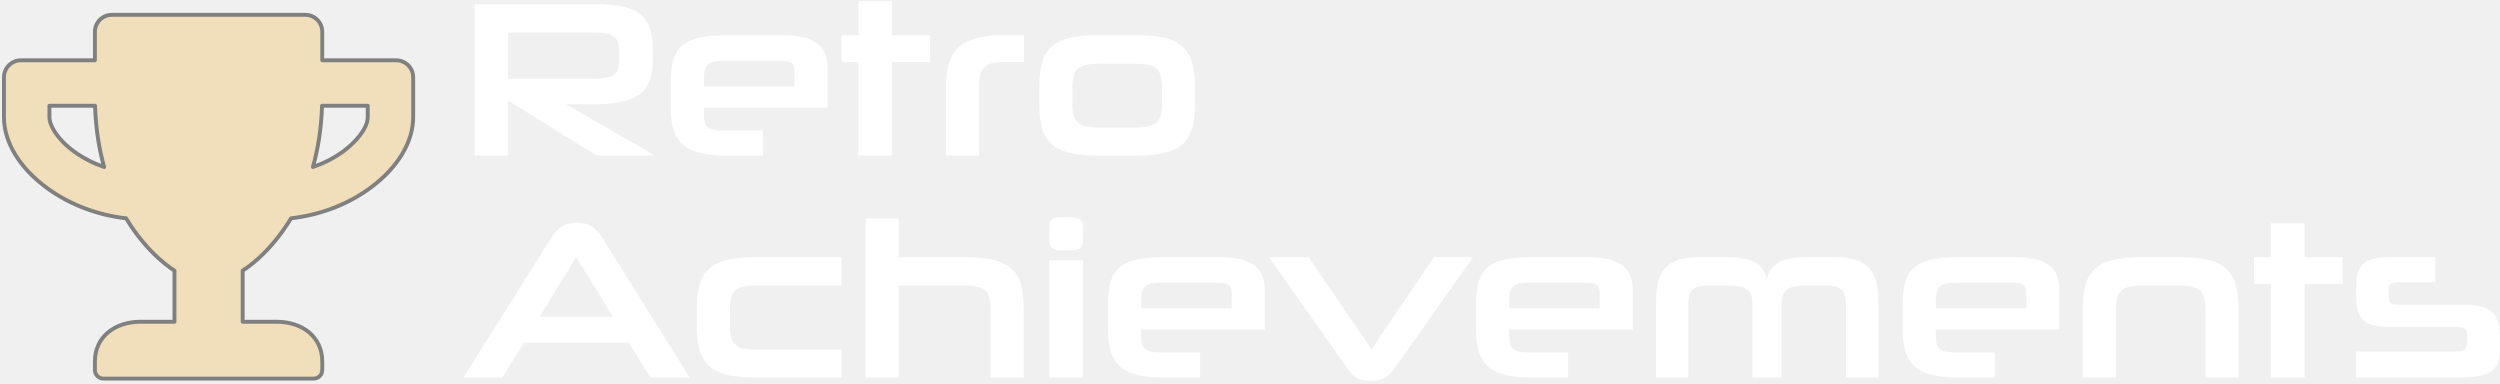
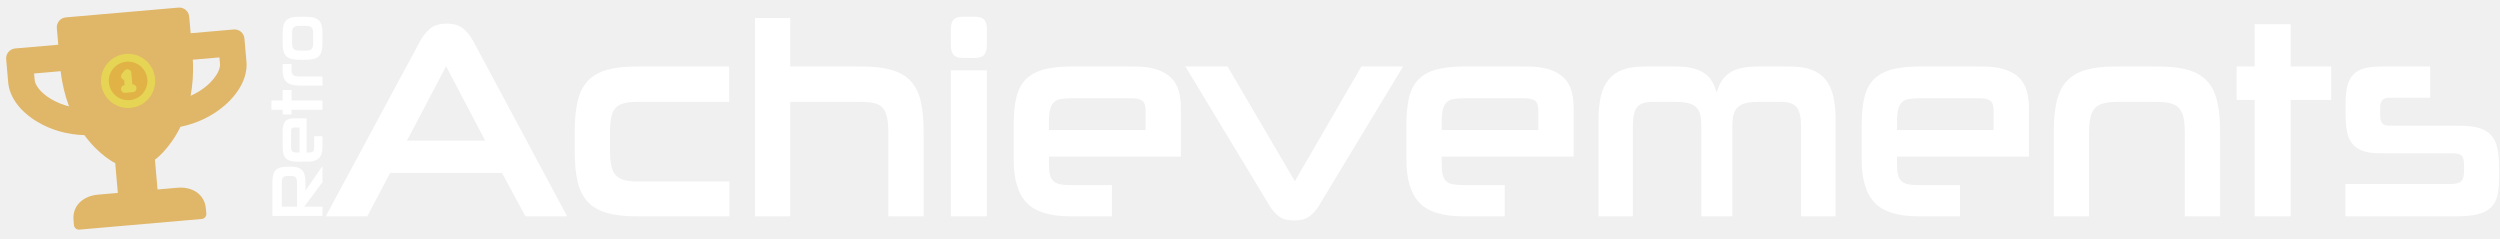
- <svg xmlns="http://www.w3.org/2000/svg" width="100%" height="100%" viewBox="0 0 633 97" version="1.1" xml:space="preserve" style="fill-rule:evenodd;clip-rule:evenodd;stroke-linejoin:round;stroke-miterlimit:2;">
-   <g transform="matrix(1,0,0,1,-3,-11)">
-     <g transform="matrix(1.2441,0,0,1.2441,1.51124,7.27803)">
-       <g transform="matrix(2.56565,0,0,2.56565,2.00046,-7.838)">
-         <path d="M31.11,9.004L25.25,9.004L25.25,6.749C25.25,5.999 24.646,5.396 23.897,5.396L8.566,5.396C7.816,5.396 7.214,5.999 7.214,6.749L7.214,9.004L1.352,9.004C0.603,9.004 0,9.606 0,10.356L0,13.513C0,15.525 1.268,17.593 3.489,19.189C5.264,20.468 7.422,21.279 9.688,21.538C11.458,24.475 13.526,25.687 13.526,25.687L13.526,29.744L10.821,29.744C8.831,29.744 7.214,30.911 7.214,32.9L7.214,33.577C7.214,33.949 7.518,34.253 7.89,34.253L24.573,34.253C24.945,34.253 25.25,33.949 25.25,33.577L25.25,32.9C25.25,30.911 23.632,29.744 21.642,29.744L18.937,29.744L18.937,25.687C18.937,25.687 21.006,24.475 22.775,21.538C25.047,21.279 27.205,20.468 28.975,19.189C31.19,17.593 32.463,15.525 32.463,13.513L32.463,10.356C32.463,9.606 31.86,9.004 31.11,9.004ZM5.596,16.263C4.222,15.271 3.607,14.166 3.607,13.513L3.607,12.611L7.225,12.611C7.282,14.448 7.551,16.06 7.947,17.469C7.096,17.176 6.301,16.77 5.596,16.263ZM28.857,13.513C28.857,14.42 27.859,15.547 26.866,16.263C26.163,16.77 25.361,17.176 24.511,17.469C24.905,16.06 25.176,14.448 25.232,12.611L28.857,12.611L28.857,13.513Z" style="fill:rgb(241,222,186);fill-rule:nonzero;stroke:rgb(128,128,128);stroke-width:0.31px;" />
+ <svg xmlns="http://www.w3.org/2000/svg" width="100%" height="100%" viewBox="0 0 630 60" version="1.1" xml:space="preserve" style="fill-rule:evenodd;clip-rule:evenodd;stroke-linejoin:round;stroke-miterlimit:2;">
+   <g>
+     <g>
+       <path d="M58.881,7.43l-10.839,0.942l-0.362,-4.171c-0.121,-1.387 -1.335,-2.406 -2.72,-2.285l-28.356,2.463c-1.387,0.121 -2.404,1.333 -2.283,2.72l0.362,4.171l-10.842,0.942c-1.386,0.12 -2.404,1.33 -2.284,2.717l0.508,5.84c0.323,3.721 3,7.342 7.365,9.937c3.488,2.081 7.61,3.234 11.843,3.349c3.746,5.148 7.765,7.057 7.765,7.057l0.652,7.504l-5.003,0.434c-3.681,0.32 -6.484,2.739 -6.164,6.417l0.108,1.253c0.06,0.688 0.671,1.201 1.359,1.141l30.857,-2.68c0.688,-0.06 1.203,-0.671 1.144,-1.359l-0.109,-1.253c-0.32,-3.678 -3.5,-5.577 -7.181,-5.257l-5.003,0.434l-0.652,-7.503c0,-0 3.632,-2.575 6.432,-8.291c4.161,-0.844 8.022,-2.691 11.09,-5.341c3.841,-3.308 5.863,-7.337 5.54,-11.059l-0.508,-5.839c-0.12,-1.387 -1.332,-2.403 -2.719,-2.283Zm-46.024,17.526c-2.701,-1.614 -4.016,-3.559 -4.121,-4.767l-0.145,-1.668l6.692,-0.582c0.401,3.389 1.157,6.327 2.116,8.87c-1.621,-0.406 -3.157,-1.029 -4.542,-1.853Zm42.581,-8.824c0.146,1.677 -1.519,3.922 -3.241,5.406c-1.218,1.051 -2.636,1.931 -4.162,2.609c0.503,-2.669 0.745,-5.694 0.553,-9.101l6.705,-0.582l0.145,1.668Z" style="fill:#e0b668;fill-rule:nonzero;" />
+       <g>
+         <path d="M31.774,14.562c3.216,-0.28 6.054,2.105 6.333,5.32c0.279,3.216 -2.105,6.054 -5.321,6.334c-3.216,0.279 -6.053,-2.105 -6.333,-5.321c-0.279,-3.216 2.105,-6.054 5.321,-6.333Z" style="fill:#e1b347;" />
+         <path d="M31.7,13.59c0.942,-0.08 1.905,0.037 2.8,0.345c1.48,0.511 2.772,1.546 3.592,2.877c0.721,1.17 1.074,2.561 1.004,3.93c-0.058,1.125 -0.401,2.233 -0.99,3.197c-0.742,1.217 -1.869,2.192 -3.193,2.746c-1.478,0.618 -3.176,0.694 -4.705,0.206c-1.205,-0.385 -2.295,-1.112 -3.115,-2.07c-0.912,-1.064 -1.48,-2.415 -1.608,-3.809c-0.1,-1.095 0.067,-2.214 0.488,-3.23c0.59,-1.423 1.677,-2.637 3.026,-3.377c0.829,-0.456 1.756,-0.734 2.701,-0.815Zm0.15,1.944c-0.937,0.083 -1.848,0.443 -2.587,1.027c-1.006,0.796 -1.682,1.996 -1.826,3.277c-0.118,1.038 0.107,2.113 0.637,3.015c0.69,1.174 1.891,2.039 3.232,2.312c1.082,0.221 2.236,0.062 3.219,-0.449c1.056,-0.548 1.897,-1.496 2.317,-2.611c0.448,-1.185 0.409,-2.544 -0.111,-3.707c-0.436,-0.973 -1.201,-1.793 -2.139,-2.3c-0.79,-0.427 -1.702,-0.628 -2.6,-0.575c-0.047,0.003 -0.095,0.007 -0.142,0.011Z" style="fill:#e6d554;fill-rule:nonzero;" />
+         <path d="M31.28,20.137c-0.027,-0.006 -0.054,-0.013 -0.081,-0.021c-0.306,-0.097 -0.558,-0.353 -0.646,-0.665c-0.083,-0.294 -0.018,-0.626 0.171,-0.867c0.009,-0.012 0.011,-0.014 0.02,-0.026l0.627,-0.746c0.166,-0.193 0.399,-0.318 0.651,-0.343c0.01,-0.001 0.021,-0.002 0.032,-0.003c0.014,-0 0.018,-0.001 0.033,-0.002c0.337,-0.011 0.675,0.169 0.856,0.456c0.101,0.162 0.152,0.353 0.148,0.543l0.245,2.812c0.008,-0 0.018,-0.001 0.027,-0.002c0.024,-0.001 0.03,-0.002 0.055,-0.001c0.364,-0.001 0.719,0.218 0.879,0.549c0.158,0.327 0.116,0.742 -0.113,1.031c-0.165,0.208 -0.413,0.339 -0.68,0.366l-1.942,0.169c-0.293,0.021 -0.591,-0.089 -0.791,-0.301c-0.238,-0.25 -0.329,-0.63 -0.223,-0.965c0.075,-0.234 0.241,-0.438 0.456,-0.558c0.12,-0.066 0.254,-0.105 0.389,-0.119l-0.113,-1.307Z" style="fill:#e6d554;fill-rule:nonzero;" />
+       </g>
+     </g>
+     <g>
+       <g>
+         <path d="M81.253,45.911l-4.587,6.171l4.587,0l0,2.336l-12.615,-0l0,-8.259c0,-0.743 0.056,-1.377 0.167,-1.903c0.111,-0.526 0.308,-0.956 0.592,-1.291c0.283,-0.335 0.672,-0.58 1.165,-0.735c0.493,-0.154 1.116,-0.232 1.868,-0.232l0.87,0c0.727,0 1.328,0.083 1.803,0.248c0.475,0.165 0.851,0.42 1.128,0.765c0.278,0.346 0.472,0.781 0.583,1.307c0.111,0.526 0.167,1.15 0.167,1.872l-0,1.856l4.272,-6.187l0,4.052Zm-8.675,-1.562c-0.333,0 -0.604,0.031 -0.814,0.093c-0.209,0.062 -0.37,0.165 -0.48,0.309c-0.111,0.145 -0.185,0.346 -0.222,0.603c-0.037,0.258 -0.056,0.578 -0.056,0.959l0,5.769l3.847,0l0,-5.769c0,-0.381 -0.018,-0.698 -0.055,-0.951c-0.037,-0.252 -0.111,-0.453 -0.222,-0.603c-0.111,-0.15 -0.271,-0.255 -0.481,-0.317c-0.21,-0.062 -0.487,-0.093 -0.832,-0.093l-0.685,0Z" style="fill:#fff;fill-rule:nonzero;" />
+         <path d="M77.258,38.441l0.462,-0c0.309,-0 0.555,-0.021 0.74,-0.062c0.185,-0.041 0.33,-0.116 0.435,-0.224c0.105,-0.108 0.176,-0.253 0.213,-0.433c0.037,-0.181 0.055,-0.405 0.055,-0.673l0,-2.722l2.09,-0l0,2.722c0,1.33 -0.302,2.279 -0.906,2.846c-0.604,0.567 -1.572,0.85 -2.904,0.85l-2.312,0c-0.728,0 -1.341,-0.059 -1.841,-0.177c-0.499,-0.119 -0.9,-0.325 -1.202,-0.619c-0.302,-0.294 -0.521,-0.683 -0.657,-1.168c-0.135,-0.484 -0.203,-1.098 -0.203,-1.84l0,-4.053c0,-0.598 0.068,-1.095 0.203,-1.492c0.136,-0.397 0.324,-0.712 0.565,-0.944c0.24,-0.232 0.53,-0.394 0.869,-0.487c0.339,-0.093 0.706,-0.139 1.101,-0.139l3.292,0l-0,8.615Zm-3.07,-6.31c-0.333,-0 -0.555,0.069 -0.666,0.208c-0.111,0.14 -0.167,0.384 -0.167,0.735l0,3.836c0,0.288 0.016,0.531 0.046,0.727c0.031,0.196 0.102,0.353 0.213,0.471c0.111,0.119 0.271,0.204 0.481,0.256c0.21,0.051 0.493,0.077 0.851,0.077l0.536,-0l0,-6.31l-1.294,-0Z" style="fill:#fff;fill-rule:nonzero;" />
+         <path d="M81.253,27.676l-7.787,0l0,1.176l-2.238,-0l0,-1.176l-2.83,0l0,-2.351l2.83,0l0,-2.645l2.238,0l0,2.645l7.787,0l0,2.351Z" style="fill:#fff;fill-rule:nonzero;" />
+         <path d="M81.253,21.567l-5.808,-0c-0.752,-0 -1.393,-0.072 -1.923,-0.217c-0.531,-0.144 -0.965,-0.373 -1.304,-0.688c-0.34,-0.314 -0.589,-0.719 -0.75,-1.214c-0.16,-0.495 -0.24,-1.098 -0.24,-1.81l0,-1.5l2.238,0l0,1.439c0,0.319 0.031,0.587 0.093,0.804c0.061,0.216 0.166,0.389 0.314,0.518c0.148,0.129 0.352,0.222 0.61,0.278c0.259,0.057 0.586,0.085 0.981,0.085l5.789,0l0,2.305Z" style="fill:#fff;fill-rule:nonzero;" />
+         <path d="M81.253,11.049c0,0.774 -0.077,1.418 -0.231,1.934c-0.154,0.515 -0.401,0.928 -0.74,1.237c-0.339,0.309 -0.783,0.528 -1.332,0.657c-0.548,0.129 -1.223,0.194 -2.025,0.194l-1.35,-0c-0.802,-0 -1.48,-0.065 -2.035,-0.194c-0.555,-0.129 -1.002,-0.348 -1.341,-0.657c-0.339,-0.309 -0.586,-0.722 -0.74,-1.237c-0.154,-0.516 -0.231,-1.16 -0.231,-1.934l0,-2.799c0,-0.784 0.077,-1.433 0.231,-1.949c0.154,-0.515 0.404,-0.928 0.749,-1.237c0.346,-0.31 0.796,-0.529 1.351,-0.658c0.555,-0.128 1.233,-0.193 2.034,-0.193l1.332,0c0.802,0 1.477,0.065 2.025,0.193c0.549,0.129 0.993,0.348 1.332,0.658c0.339,0.309 0.586,0.722 0.74,1.237c0.154,0.516 0.231,1.165 0.231,1.949l0,2.799Zm-5.586,-4.531c-0.419,-0 -0.764,0.028 -1.036,0.085c-0.271,0.056 -0.484,0.16 -0.638,0.309c-0.154,0.15 -0.259,0.358 -0.314,0.626c-0.056,0.269 -0.083,0.609 -0.083,1.021l-0,2.181c-0,0.412 0.027,0.75 0.083,1.013c0.055,0.263 0.16,0.469 0.314,0.619c0.154,0.149 0.367,0.252 0.638,0.309c0.272,0.057 0.617,0.085 1.036,0.085l1.184,0c0.419,0 0.761,-0.028 1.027,-0.085c0.265,-0.057 0.474,-0.16 0.629,-0.309c0.154,-0.15 0.262,-0.356 0.323,-0.619c0.062,-0.263 0.093,-0.601 0.093,-1.013l-0,-2.181c-0,-0.412 -0.031,-0.752 -0.093,-1.021c-0.061,-0.268 -0.169,-0.476 -0.323,-0.626c-0.155,-0.149 -0.364,-0.253 -0.629,-0.309c-0.266,-0.057 -0.608,-0.085 -1.027,-0.085l-1.184,-0Z" style="fill:#fff;fill-rule:nonzero;" />
      </g>
      <g>
-         <g transform="matrix(3.76452,0,0,3.76452,95.1645,34.649)">
-           <path d="M7.296,0L2.508,-2.976L2.508,0L0.696,0L0.696,-8.184L7.104,-8.184C7.68,-8.184 8.172,-8.148 8.58,-8.076C8.988,-8.004 9.322,-7.876 9.582,-7.692C9.842,-7.508 10.032,-7.256 10.152,-6.936C10.272,-6.616 10.332,-6.212 10.332,-5.724L10.332,-5.16C10.332,-4.688 10.268,-4.298 10.14,-3.99C10.012,-3.682 9.814,-3.438 9.546,-3.258C9.278,-3.078 8.94,-2.952 8.532,-2.88C8.124,-2.808 7.64,-2.772 7.08,-2.772L5.64,-2.772L10.44,0L7.296,0ZM8.508,-5.628C8.508,-5.844 8.484,-6.02 8.436,-6.156C8.388,-6.292 8.308,-6.396 8.196,-6.468C8.084,-6.54 7.928,-6.588 7.728,-6.612C7.528,-6.636 7.28,-6.648 6.984,-6.648L2.508,-6.648L2.508,-4.152L6.984,-4.152C7.28,-4.152 7.526,-4.164 7.722,-4.188C7.918,-4.212 8.074,-4.26 8.19,-4.332C8.306,-4.404 8.388,-4.508 8.436,-4.644C8.484,-4.78 8.508,-4.96 8.508,-5.184L8.508,-5.628Z" style="fill:white;fill-rule:nonzero;" />
-         </g>
-         <g transform="matrix(3.76452,0,0,3.76452,135.279,34.649)">
-           <path d="M2.436,-2.592L2.436,-2.292C2.436,-2.092 2.452,-1.932 2.484,-1.812C2.516,-1.692 2.574,-1.598 2.658,-1.53C2.742,-1.462 2.854,-1.416 2.994,-1.392C3.134,-1.368 3.308,-1.356 3.516,-1.356L5.628,-1.356L5.628,0L3.516,0C2.484,0 1.748,-0.196 1.308,-0.588C0.868,-0.98 0.648,-1.608 0.648,-2.472L0.648,-3.972C0.648,-4.444 0.694,-4.842 0.786,-5.166C0.878,-5.49 1.038,-5.75 1.266,-5.946C1.494,-6.142 1.796,-6.284 2.172,-6.372C2.548,-6.46 3.024,-6.504 3.6,-6.504L6.744,-6.504C7.208,-6.504 7.594,-6.46 7.902,-6.372C8.21,-6.284 8.454,-6.162 8.634,-6.006C8.814,-5.85 8.94,-5.662 9.012,-5.442C9.084,-5.222 9.12,-4.984 9.12,-4.728L9.12,-2.592L2.436,-2.592ZM7.332,-4.584C7.332,-4.8 7.278,-4.944 7.17,-5.016C7.062,-5.088 6.872,-5.124 6.6,-5.124L3.624,-5.124C3.4,-5.124 3.212,-5.114 3.06,-5.094C2.908,-5.074 2.786,-5.028 2.694,-4.956C2.602,-4.884 2.536,-4.78 2.496,-4.644C2.456,-4.508 2.436,-4.324 2.436,-4.092L2.436,-3.744L7.332,-3.744L7.332,-4.584Z" style="fill:white;fill-rule:nonzero;" />
-         </g>
-         <g transform="matrix(3.76452,0,0,3.76452,135.279,34.649)">
-           <path d="M10.788,0L10.788,-5.052L9.876,-5.052L9.876,-6.504L10.788,-6.504L10.788,-8.34L12.612,-8.34L12.612,-6.504L14.664,-6.504L14.664,-5.052L12.612,-5.052L12.612,0L10.788,0Z" style="fill:white;fill-rule:nonzero;" />
-         </g>
-         <g transform="matrix(3.76452,0,0,3.76452,135.279,34.649)">
-           <path d="M15.528,0L15.528,-3.768C15.528,-4.256 15.584,-4.672 15.696,-5.016C15.808,-5.36 15.986,-5.642 16.23,-5.862C16.474,-6.082 16.788,-6.244 17.172,-6.348C17.556,-6.452 18.024,-6.504 18.576,-6.504L19.74,-6.504L19.74,-5.052L18.624,-5.052C18.376,-5.052 18.168,-5.032 18,-4.992C17.832,-4.952 17.698,-4.884 17.598,-4.788C17.498,-4.692 17.426,-4.56 17.382,-4.392C17.338,-4.224 17.316,-4.012 17.316,-3.756L17.316,0L15.528,0Z" style="fill:white;fill-rule:nonzero;" />
-         </g>
-         <g transform="matrix(3.76452,0,0,3.76452,210.269,34.649)">
-           <path d="M3.768,0C3.168,0 2.668,-0.05 2.268,-0.15C1.868,-0.25 1.548,-0.41 1.308,-0.63C1.068,-0.85 0.898,-1.138 0.798,-1.494C0.698,-1.85 0.648,-2.288 0.648,-2.808L0.648,-3.684C0.648,-4.204 0.698,-4.644 0.798,-5.004C0.898,-5.364 1.068,-5.654 1.308,-5.874C1.548,-6.094 1.868,-6.254 2.268,-6.354C2.668,-6.454 3.168,-6.504 3.768,-6.504L5.94,-6.504C6.548,-6.504 7.052,-6.454 7.452,-6.354C7.852,-6.254 8.172,-6.092 8.412,-5.868C8.652,-5.644 8.822,-5.352 8.922,-4.992C9.022,-4.632 9.072,-4.192 9.072,-3.672L9.072,-2.808C9.072,-2.288 9.022,-1.85 8.922,-1.494C8.822,-1.138 8.652,-0.85 8.412,-0.63C8.172,-0.41 7.852,-0.25 7.452,-0.15C7.052,-0.05 6.548,0 5.94,0L3.768,0ZM7.284,-3.624C7.284,-3.896 7.262,-4.12 7.218,-4.296C7.174,-4.472 7.094,-4.61 6.978,-4.71C6.862,-4.81 6.7,-4.878 6.492,-4.914C6.284,-4.95 6.02,-4.968 5.7,-4.968L4.008,-4.968C3.688,-4.968 3.426,-4.95 3.222,-4.914C3.018,-4.878 2.858,-4.81 2.742,-4.71C2.626,-4.61 2.546,-4.472 2.502,-4.296C2.458,-4.12 2.436,-3.896 2.436,-3.624L2.436,-2.856C2.436,-2.584 2.458,-2.362 2.502,-2.19C2.546,-2.018 2.626,-1.882 2.742,-1.782C2.858,-1.682 3.018,-1.612 3.222,-1.572C3.426,-1.532 3.688,-1.512 4.008,-1.512L5.7,-1.512C6.02,-1.512 6.284,-1.532 6.492,-1.572C6.7,-1.612 6.862,-1.682 6.978,-1.782C7.094,-1.882 7.174,-2.018 7.218,-2.19C7.262,-2.362 7.284,-2.584 7.284,-2.856L7.284,-3.624Z" style="fill:white;fill-rule:nonzero;" />
-         </g>
-         <g transform="matrix(3.76452,0,0,3.76452,95.1645,79.823)">
-           <path d="M9.024,-1.884L3.36,-1.884L2.196,0L0.096,0L4.848,-7.56C4.992,-7.792 5.164,-7.984 5.364,-8.136C5.564,-8.288 5.852,-8.364 6.228,-8.364C6.596,-8.364 6.88,-8.288 7.08,-8.136C7.28,-7.984 7.452,-7.792 7.596,-7.56L12.324,0L10.212,0L9.024,-1.884ZM4.212,-3.288L8.172,-3.288L6.192,-6.516L4.212,-3.288Z" style="fill:white;fill-rule:nonzero;" />
-         </g>
-         <g transform="matrix(3.76452,0,0,3.76452,140.565,79.823)">
-           <path d="M3.768,0C3.168,0 2.668,-0.05 2.268,-0.15C1.868,-0.25 1.548,-0.41 1.308,-0.63C1.068,-0.85 0.898,-1.138 0.798,-1.494C0.698,-1.85 0.648,-2.288 0.648,-2.808L0.648,-3.684C0.648,-4.204 0.698,-4.644 0.798,-5.004C0.898,-5.364 1.068,-5.654 1.308,-5.874C1.548,-6.094 1.868,-6.254 2.268,-6.354C2.668,-6.454 3.168,-6.504 3.768,-6.504L8.472,-6.504L8.472,-4.968L3.828,-4.968C3.548,-4.968 3.318,-4.948 3.138,-4.908C2.958,-4.868 2.816,-4.798 2.712,-4.698C2.608,-4.598 2.536,-4.46 2.496,-4.284C2.456,-4.108 2.436,-3.888 2.436,-3.624L2.436,-2.856C2.436,-2.6 2.456,-2.386 2.496,-2.214C2.536,-2.042 2.608,-1.904 2.712,-1.8C2.816,-1.696 2.958,-1.622 3.138,-1.578C3.318,-1.534 3.548,-1.512 3.828,-1.512L8.484,-1.512L8.484,0L3.768,0Z" style="fill:white;fill-rule:nonzero;" />
-         </g>
-         <g transform="matrix(3.76452,0,0,3.76452,140.565,79.823)">
-           <path d="M16.536,0L16.536,-3.624C16.536,-3.896 16.514,-4.12 16.47,-4.296C16.426,-4.472 16.352,-4.61 16.248,-4.71C16.144,-4.81 16,-4.878 15.816,-4.914C15.632,-4.95 15.404,-4.968 15.132,-4.968L11.568,-4.968L11.568,0L9.78,0L9.78,-8.604L11.568,-8.604L11.568,-6.504L15.18,-6.504C15.788,-6.504 16.294,-6.454 16.698,-6.354C17.102,-6.254 17.424,-6.094 17.664,-5.874C17.904,-5.654 18.074,-5.364 18.174,-5.004C18.274,-4.644 18.324,-4.204 18.324,-3.684L18.324,0L16.536,0Z" style="fill:white;fill-rule:nonzero;" />
-         </g>
-         <g transform="matrix(3.76452,0,0,3.76452,140.565,79.823)">
-           <path d="M19.704,0L19.704,-6.336L21.528,-6.336L21.528,0L19.704,0ZM20.316,-6.876C20.092,-6.876 19.934,-6.92 19.842,-7.008C19.75,-7.096 19.704,-7.236 19.704,-7.428L19.704,-8.124C19.704,-8.316 19.75,-8.454 19.842,-8.538C19.934,-8.622 20.092,-8.664 20.316,-8.664L20.904,-8.664C21.136,-8.664 21.298,-8.622 21.39,-8.538C21.482,-8.454 21.528,-8.316 21.528,-8.124L21.528,-7.428C21.528,-7.236 21.482,-7.096 21.39,-7.008C21.298,-6.92 21.136,-6.876 20.904,-6.876L20.316,-6.876Z" style="fill:white;fill-rule:nonzero;" />
-         </g>
-         <g transform="matrix(3.76452,0,0,3.76452,140.565,79.823)">
-           <path d="M24.672,-2.592L24.672,-2.292C24.672,-2.092 24.688,-1.932 24.72,-1.812C24.752,-1.692 24.81,-1.598 24.894,-1.53C24.978,-1.462 25.09,-1.416 25.23,-1.392C25.37,-1.368 25.544,-1.356 25.752,-1.356L27.864,-1.356L27.864,0L25.752,0C24.72,0 23.984,-0.196 23.544,-0.588C23.104,-0.98 22.884,-1.608 22.884,-2.472L22.884,-3.972C22.884,-4.444 22.93,-4.842 23.022,-5.166C23.114,-5.49 23.274,-5.75 23.502,-5.946C23.73,-6.142 24.032,-6.284 24.408,-6.372C24.784,-6.46 25.26,-6.504 25.836,-6.504L28.98,-6.504C29.444,-6.504 29.83,-6.46 30.138,-6.372C30.446,-6.284 30.69,-6.162 30.87,-6.006C31.05,-5.85 31.176,-5.662 31.248,-5.442C31.32,-5.222 31.356,-4.984 31.356,-4.728L31.356,-2.592L24.672,-2.592ZM29.568,-4.584C29.568,-4.8 29.514,-4.944 29.406,-5.016C29.298,-5.088 29.108,-5.124 28.836,-5.124L25.86,-5.124C25.636,-5.124 25.448,-5.114 25.296,-5.094C25.144,-5.074 25.022,-5.028 24.93,-4.956C24.838,-4.884 24.772,-4.78 24.732,-4.644C24.692,-4.508 24.672,-4.324 24.672,-4.092L24.672,-3.744L29.568,-3.744L29.568,-4.584Z" style="fill:white;fill-rule:nonzero;" />
-         </g>
-         <g transform="matrix(3.76452,0,0,3.76452,259.057,79.823)">
-           <path d="M6.852,-0.432C6.716,-0.248 6.558,-0.1 6.378,0.012C6.198,0.124 5.948,0.18 5.628,0.18C5.292,0.18 5.036,0.124 4.86,0.012C4.684,-0.1 4.528,-0.248 4.392,-0.432L0.108,-6.504L2.244,-6.504L5.652,-1.524L9.024,-6.504L11.136,-6.504L6.852,-0.432Z" style="fill:white;fill-rule:nonzero;" />
-         </g>
-         <g transform="matrix(3.76452,0,0,3.76452,259.057,79.823)">
-           <path d="M13.092,-2.592L13.092,-2.292C13.092,-2.092 13.108,-1.932 13.14,-1.812C13.172,-1.692 13.23,-1.598 13.314,-1.53C13.398,-1.462 13.51,-1.416 13.65,-1.392C13.79,-1.368 13.964,-1.356 14.172,-1.356L16.284,-1.356L16.284,0L14.172,0C13.14,0 12.404,-0.196 11.964,-0.588C11.524,-0.98 11.304,-1.608 11.304,-2.472L11.304,-3.972C11.304,-4.444 11.35,-4.842 11.442,-5.166C11.534,-5.49 11.694,-5.75 11.922,-5.946C12.15,-6.142 12.452,-6.284 12.828,-6.372C13.204,-6.46 13.68,-6.504 14.256,-6.504L17.4,-6.504C17.864,-6.504 18.25,-6.46 18.558,-6.372C18.866,-6.284 19.11,-6.162 19.29,-6.006C19.47,-5.85 19.596,-5.662 19.668,-5.442C19.74,-5.222 19.776,-4.984 19.776,-4.728L19.776,-2.592L13.092,-2.592ZM17.988,-4.584C17.988,-4.8 17.934,-4.944 17.826,-5.016C17.718,-5.088 17.528,-5.124 17.256,-5.124L14.28,-5.124C14.056,-5.124 13.868,-5.114 13.716,-5.094C13.564,-5.074 13.442,-5.028 13.35,-4.956C13.258,-4.884 13.192,-4.78 13.152,-4.644C13.112,-4.508 13.092,-4.324 13.092,-4.092L13.092,-3.744L17.988,-3.744L17.988,-4.584Z" style="fill:white;fill-rule:nonzero;" />
-         </g>
-         <g transform="matrix(3.76452,0,0,3.76452,259.057,79.823)">
-           <path d="M31.296,0L31.296,-3.912C31.296,-4.32 31.218,-4.598 31.062,-4.746C30.906,-4.894 30.656,-4.968 30.312,-4.968L29.148,-4.968C28.884,-4.968 28.666,-4.95 28.494,-4.914C28.322,-4.878 28.186,-4.818 28.086,-4.734C27.986,-4.65 27.916,-4.542 27.876,-4.41C27.836,-4.278 27.816,-4.112 27.816,-3.912L27.816,0L26.244,0L26.244,-3.912C26.244,-4.112 26.226,-4.278 26.19,-4.41C26.154,-4.542 26.086,-4.65 25.986,-4.734C25.886,-4.818 25.748,-4.878 25.572,-4.914C25.396,-4.95 25.172,-4.968 24.9,-4.968L23.76,-4.968C23.4,-4.968 23.146,-4.894 22.998,-4.746C22.85,-4.598 22.776,-4.32 22.776,-3.912L22.776,0L21.036,0L21.036,-4.176C21.036,-4.576 21.076,-4.922 21.156,-5.214C21.236,-5.506 21.368,-5.748 21.552,-5.94C21.736,-6.132 21.976,-6.274 22.272,-6.366C22.568,-6.458 22.932,-6.504 23.364,-6.504L24.936,-6.504C25.264,-6.504 25.546,-6.48 25.782,-6.432C26.018,-6.384 26.218,-6.314 26.382,-6.222C26.546,-6.13 26.678,-6.012 26.778,-5.868C26.878,-5.724 26.96,-5.556 27.024,-5.364C27.136,-5.748 27.35,-6.034 27.666,-6.222C27.982,-6.41 28.46,-6.504 29.1,-6.504L30.72,-6.504C31.152,-6.504 31.516,-6.458 31.812,-6.366C32.108,-6.274 32.348,-6.132 32.532,-5.94C32.716,-5.748 32.848,-5.506 32.928,-5.214C33.008,-4.922 33.048,-4.576 33.048,-4.176L33.048,0L31.296,0Z" style="fill:white;fill-rule:nonzero;" />
-         </g>
-         <g transform="matrix(3.76452,0,0,3.76452,259.057,79.823)">
-           <path d="M36.156,-2.592L36.156,-2.292C36.156,-2.092 36.172,-1.932 36.204,-1.812C36.236,-1.692 36.294,-1.598 36.378,-1.53C36.462,-1.462 36.574,-1.416 36.714,-1.392C36.854,-1.368 37.028,-1.356 37.236,-1.356L39.348,-1.356L39.348,0L37.236,0C36.204,0 35.468,-0.196 35.028,-0.588C34.588,-0.98 34.368,-1.608 34.368,-2.472L34.368,-3.972C34.368,-4.444 34.414,-4.842 34.506,-5.166C34.598,-5.49 34.758,-5.75 34.986,-5.946C35.214,-6.142 35.516,-6.284 35.892,-6.372C36.268,-6.46 36.744,-6.504 37.32,-6.504L40.464,-6.504C40.928,-6.504 41.314,-6.46 41.622,-6.372C41.93,-6.284 42.174,-6.162 42.354,-6.006C42.534,-5.85 42.66,-5.662 42.732,-5.442C42.804,-5.222 42.84,-4.984 42.84,-4.728L42.84,-2.592L36.156,-2.592ZM41.052,-4.584C41.052,-4.8 40.998,-4.944 40.89,-5.016C40.782,-5.088 40.592,-5.124 40.32,-5.124L37.344,-5.124C37.12,-5.124 36.932,-5.114 36.78,-5.094C36.628,-5.074 36.506,-5.028 36.414,-4.956C36.322,-4.884 36.256,-4.78 36.216,-4.644C36.176,-4.508 36.156,-4.324 36.156,-4.092L36.156,-3.744L41.052,-3.744L41.052,-4.584Z" style="fill:white;fill-rule:nonzero;" />
-         </g>
-         <g transform="matrix(3.76452,0,0,3.76452,259.057,79.823)">
-           <path d="M50.736,0L50.736,-3.624C50.736,-3.896 50.714,-4.118 50.67,-4.29C50.626,-4.462 50.55,-4.598 50.442,-4.698C50.334,-4.798 50.186,-4.868 49.998,-4.908C49.81,-4.948 49.572,-4.968 49.284,-4.968L47.34,-4.968C47.06,-4.968 46.826,-4.948 46.638,-4.908C46.45,-4.868 46.3,-4.798 46.188,-4.698C46.076,-4.598 45.998,-4.462 45.954,-4.29C45.91,-4.118 45.888,-3.896 45.888,-3.624L45.888,0L44.1,0L44.1,-3.684C44.1,-4.204 44.15,-4.644 44.25,-5.004C44.35,-5.364 44.52,-5.654 44.76,-5.874C45,-6.094 45.32,-6.254 45.72,-6.354C46.12,-6.454 46.62,-6.504 47.22,-6.504L49.392,-6.504C50,-6.504 50.504,-6.454 50.904,-6.354C51.304,-6.254 51.624,-6.094 51.864,-5.874C52.104,-5.654 52.274,-5.364 52.374,-5.004C52.474,-4.644 52.524,-4.204 52.524,-3.684L52.524,0L50.736,0Z" style="fill:white;fill-rule:nonzero;" />
-         </g>
-         <g transform="matrix(3.76452,0,0,3.76452,259.057,79.823)">
-           <path d="M54.276,0L54.276,-5.052L53.364,-5.052L53.364,-6.504L54.276,-6.504L54.276,-8.34L56.1,-8.34L56.1,-6.504L58.152,-6.504L58.152,-5.052L56.1,-5.052L56.1,0L54.276,0Z" style="fill:white;fill-rule:nonzero;" />
-         </g>
-         <g transform="matrix(3.76452,0,0,3.76452,259.057,79.823)">
-           <path d="M66.66,-1.728C66.66,-1.408 66.632,-1.138 66.576,-0.918C66.52,-0.698 66.41,-0.52 66.246,-0.384C66.082,-0.248 65.858,-0.15 65.574,-0.09C65.29,-0.03 64.92,0 64.464,0L58.872,0L58.872,-1.404L64.236,-1.404C64.476,-1.404 64.644,-1.444 64.74,-1.524C64.836,-1.604 64.884,-1.756 64.884,-1.98L64.884,-2.196C64.884,-2.436 64.838,-2.586 64.746,-2.646C64.654,-2.706 64.5,-2.736 64.284,-2.736L60.636,-2.736C60.268,-2.736 59.97,-2.772 59.742,-2.844C59.514,-2.916 59.336,-3.024 59.208,-3.168C59.08,-3.312 58.994,-3.49 58.95,-3.702C58.906,-3.914 58.884,-4.164 58.884,-4.452L58.884,-4.944C58.884,-5.224 58.914,-5.464 58.974,-5.664C59.034,-5.864 59.132,-6.026 59.268,-6.15C59.404,-6.274 59.588,-6.364 59.82,-6.42C60.052,-6.476 60.344,-6.504 60.696,-6.504L63.168,-6.504L63.168,-5.148L61.128,-5.148C60.952,-5.148 60.826,-5.116 60.75,-5.052C60.674,-4.988 60.636,-4.872 60.636,-4.704L60.636,-4.404C60.636,-4.22 60.672,-4.096 60.744,-4.032C60.816,-3.968 60.932,-3.936 61.092,-3.936L64.62,-3.936C65.036,-3.936 65.376,-3.902 65.64,-3.834C65.904,-3.766 66.112,-3.658 66.264,-3.51C66.416,-3.362 66.52,-3.17 66.576,-2.934C66.632,-2.698 66.66,-2.408 66.66,-2.064L66.66,-1.728Z" style="fill:white;fill-rule:nonzero;" />
-         </g>
+         <path d="M126.502,43.576l-28.175,-0l-5.79,10.938l-10.447,-0l23.639,-43.891c0.716,-1.347 1.572,-2.462 2.567,-3.344c0.995,-0.883 2.427,-1.324 4.298,-1.324c1.83,-0 3.243,0.441 4.238,1.324c0.995,0.882 1.85,1.997 2.567,3.344l23.519,43.891l-10.506,-0l-5.91,-10.938Zm-23.937,-8.151l19.699,-0l-9.849,-18.741l-9.85,18.741Z" style="fill:#fff;fill-rule:nonzero;" />
+         <path d="M160.349,54.514c-2.985,-0 -5.472,-0.29 -7.462,-0.871c-1.99,-0.581 -3.581,-1.509 -4.775,-2.787c-1.194,-1.277 -2.04,-2.949 -2.537,-5.016c-0.498,-2.067 -0.746,-4.61 -0.746,-7.629l-0,-5.085c-0,-3.019 0.248,-5.574 0.746,-7.664c0.497,-2.09 1.343,-3.774 2.537,-5.051c1.194,-1.277 2.785,-2.206 4.775,-2.787c1.99,-0.58 4.477,-0.871 7.462,-0.871l23.4,0l-0,8.918l-23.102,0c-1.392,0 -2.537,0.116 -3.432,0.348c-0.895,0.233 -1.602,0.639 -2.119,1.22c-0.517,0.58 -0.876,1.381 -1.075,2.403c-0.199,1.022 -0.298,2.299 -0.298,3.832l-0,4.459c-0,1.486 0.099,2.728 0.298,3.727c0.199,0.999 0.558,1.8 1.075,2.404c0.517,0.603 1.224,1.033 2.119,1.288c0.895,0.256 2.04,0.384 3.432,0.384l23.162,-0l-0,8.778l-23.46,-0Z" style="fill:#fff;fill-rule:nonzero;" />
+         <path d="M223.863,54.514l-0,-21.04c-0,-1.579 -0.11,-2.88 -0.328,-3.902c-0.219,-1.021 -0.587,-1.823 -1.105,-2.403c-0.517,-0.581 -1.233,-0.975 -2.149,-1.184c-0.915,-0.209 -2.049,-0.314 -3.402,-0.314l-17.729,0l-0,28.843l-8.895,-0l0,-49.953l8.895,0l-0,12.192l17.968,0c3.024,0 5.541,0.291 7.551,0.871c2.009,0.581 3.611,1.51 4.805,2.787c1.194,1.277 2.04,2.961 2.537,5.051c0.498,2.09 0.746,4.645 0.746,7.664l0,21.388l-8.894,-0Z" style="fill:#fff;fill-rule:nonzero;" />
+         <path d="M239.622,54.514l-0,-36.785l9.073,-0l0,36.785l-9.073,-0Zm3.044,-39.92c-1.114,-0 -1.9,-0.256 -2.358,-0.767c-0.457,-0.511 -0.686,-1.323 -0.686,-2.438l-0,-4.041c-0,-1.115 0.229,-1.916 0.686,-2.403c0.458,-0.488 1.244,-0.732 2.358,-0.732l2.925,0c1.154,0 1.96,0.244 2.418,0.732c0.458,0.487 0.686,1.288 0.686,2.403l0,4.041c0,1.115 -0.228,1.927 -0.686,2.438c-0.458,0.511 -1.264,0.767 -2.418,0.767l-2.925,-0Z" style="fill:#fff;fill-rule:nonzero;" />
+         <path d="M264.335,39.465l0,1.742c0,1.161 0.08,2.09 0.239,2.787c0.159,0.697 0.448,1.242 0.865,1.637c0.418,0.395 0.975,0.662 1.672,0.801c0.696,0.14 1.562,0.209 2.597,0.209l10.506,0l-0,7.873l-10.506,-0c-5.134,-0 -8.795,-1.138 -10.984,-3.414c-2.189,-2.276 -3.283,-5.922 -3.283,-10.938l-0,-8.708c-0,-2.741 0.229,-5.051 0.686,-6.932c0.458,-1.882 1.254,-3.391 2.388,-4.529c1.134,-1.138 2.636,-1.962 4.507,-2.473c1.87,-0.511 4.238,-0.767 7.103,-0.767l15.64,0c2.308,0 4.228,0.256 5.761,0.767c1.532,0.511 2.745,1.219 3.641,2.125c0.895,0.905 1.522,1.997 1.88,3.274c0.358,1.277 0.537,2.659 0.537,4.145l0,12.401l-33.249,0Zm24.355,-11.565c0,-1.254 -0.269,-2.09 -0.806,-2.508c-0.537,-0.418 -1.482,-0.627 -2.835,-0.627l-14.804,0c-1.115,0 -2.05,0.058 -2.806,0.175c-0.756,0.116 -1.363,0.383 -1.82,0.801c-0.458,0.418 -0.786,1.022 -0.985,1.811c-0.199,0.79 -0.299,1.858 -0.299,3.205l0,2.02l24.355,0l0,-4.877Z" style="fill:#fff;fill-rule:nonzero;" />
+         <path d="M332.266,52.006c-0.676,1.068 -1.462,1.927 -2.358,2.578c-0.895,0.65 -2.139,0.975 -3.73,0.975c-1.672,-0 -2.945,-0.325 -3.821,-0.975c-0.875,-0.651 -1.651,-1.51 -2.328,-2.578l-21.31,-35.253l10.625,0l16.953,28.913l16.774,-28.913l10.506,0l-21.311,35.253Z" style="fill:#fff;fill-rule:nonzero;" />
+         <path d="M363.307,39.465l-0,1.742c-0,1.161 0.08,2.09 0.239,2.787c0.159,0.697 0.447,1.242 0.865,1.637c0.418,0.395 0.975,0.662 1.672,0.801c0.696,0.14 1.562,0.209 2.596,0.209l10.506,0l0,7.873l-10.506,-0c-5.133,-0 -8.794,-1.138 -10.983,-3.414c-2.189,-2.276 -3.283,-5.922 -3.283,-10.938l-0,-8.708c-0,-2.741 0.228,-5.051 0.686,-6.932c0.458,-1.882 1.254,-3.391 2.388,-4.529c1.134,-1.138 2.636,-1.962 4.507,-2.473c1.87,-0.511 4.238,-0.767 7.103,-0.767l15.64,0c2.308,0 4.228,0.256 5.76,0.767c1.532,0.511 2.746,1.219 3.642,2.125c0.895,0.905 1.522,1.997 1.88,3.274c0.358,1.277 0.537,2.659 0.537,4.145l0,12.401l-33.249,0Zm24.355,-11.565c-0,-1.254 -0.269,-2.09 -0.806,-2.508c-0.537,-0.418 -1.482,-0.627 -2.835,-0.627l-14.804,0c-1.115,0 -2.05,0.058 -2.806,0.175c-0.756,0.116 -1.363,0.383 -1.821,0.801c-0.457,0.418 -0.786,1.022 -0.985,1.811c-0.199,0.79 -0.298,1.858 -0.298,3.205l-0,2.02l24.355,0l-0,-4.877Z" style="fill:#fff;fill-rule:nonzero;" />
+         <path d="M453.862,54.514l0,-22.712c0,-2.369 -0.388,-3.983 -1.164,-4.842c-0.776,-0.859 -2.02,-1.289 -3.731,-1.289l-5.79,0c-1.313,0 -2.398,0.105 -3.253,0.314c-0.856,0.209 -1.533,0.557 -2.03,1.045c-0.497,0.487 -0.846,1.114 -1.045,1.881c-0.199,0.766 -0.298,1.73 -0.298,2.891l-0,22.712l-7.82,-0l0,-22.712c0,-1.161 -0.089,-2.125 -0.269,-2.891c-0.179,-0.767 -0.517,-1.394 -1.014,-1.881c-0.498,-0.488 -1.184,-0.836 -2.06,-1.045c-0.875,-0.209 -1.99,-0.314 -3.343,-0.314l-5.67,0c-1.791,0 -3.055,0.43 -3.791,1.289c-0.736,0.859 -1.104,2.473 -1.104,4.842l-0,22.712l-8.656,-0l0,-24.245c0,-2.322 0.199,-4.331 0.597,-6.026c0.398,-1.695 1.055,-3.1 1.97,-4.215c0.915,-1.115 2.109,-1.939 3.582,-2.473c1.472,-0.534 3.283,-0.802 5.432,-0.802l7.819,0c1.632,0 3.035,0.14 4.209,0.418c1.174,0.279 2.169,0.686 2.985,1.22c0.815,0.534 1.472,1.219 1.969,2.055c0.498,0.836 0.906,1.811 1.224,2.926c0.557,-2.229 1.622,-3.89 3.194,-4.981c1.572,-1.092 3.949,-1.638 7.133,-1.638l8.059,0c2.149,0 3.959,0.268 5.432,0.802c1.472,0.534 2.666,1.358 3.581,2.473c0.916,1.115 1.572,2.52 1.97,4.215c0.398,1.695 0.597,3.704 0.597,6.026l0,24.245l-8.715,-0Z" style="fill:#fff;fill-rule:nonzero;" />
+         <path d="M478.038,39.465l-0,1.742c-0,1.161 0.08,2.09 0.239,2.787c0.159,0.697 0.447,1.242 0.865,1.637c0.418,0.395 0.975,0.662 1.672,0.801c0.696,0.14 1.562,0.209 2.596,0.209l10.506,0l0,7.873l-10.506,-0c-5.133,-0 -8.795,-1.138 -10.983,-3.414c-2.189,-2.276 -3.283,-5.922 -3.283,-10.938l-0,-8.708c-0,-2.741 0.228,-5.051 0.686,-6.932c0.458,-1.882 1.254,-3.391 2.388,-4.529c1.134,-1.138 2.636,-1.962 4.507,-2.473c1.87,-0.511 4.238,-0.767 7.103,-0.767l15.64,0c2.308,0 4.228,0.256 5.76,0.767c1.532,0.511 2.746,1.219 3.642,2.125c0.895,0.905 1.522,1.997 1.88,3.274c0.358,1.277 0.537,2.659 0.537,4.145l0,12.401l-33.249,0Zm24.355,-11.565c-0,-1.254 -0.269,-2.09 -0.806,-2.508c-0.537,-0.418 -1.482,-0.627 -2.835,-0.627l-14.804,0c-1.115,0 -2.05,0.058 -2.806,0.175c-0.756,0.116 -1.363,0.383 -1.821,0.801c-0.457,0.418 -0.786,1.022 -0.985,1.811c-0.199,0.79 -0.298,1.858 -0.298,3.205l-0,2.02l24.355,0l-0,-4.877Z" style="fill:#fff;fill-rule:nonzero;" />
+         <path d="M550.566,54.514l-0,-21.04c-0,-1.579 -0.11,-2.868 -0.329,-3.867c-0.219,-0.998 -0.597,-1.788 -1.134,-2.368c-0.537,-0.581 -1.273,-0.987 -2.209,-1.22c-0.935,-0.232 -2.119,-0.348 -3.551,-0.348l-9.671,0c-1.393,0 -2.557,0.116 -3.492,0.348c-0.935,0.233 -1.681,0.639 -2.238,1.22c-0.557,0.58 -0.945,1.37 -1.164,2.368c-0.219,0.999 -0.329,2.288 -0.329,3.867l0,21.04l-8.894,-0l0,-21.388c0,-3.019 0.249,-5.574 0.746,-7.664c0.498,-2.09 1.343,-3.774 2.537,-5.051c1.194,-1.277 2.786,-2.206 4.776,-2.787c1.989,-0.58 4.477,-0.871 7.461,-0.871l10.805,0c3.024,0 5.532,0.291 7.521,0.871c1.99,0.581 3.582,1.51 4.776,2.787c1.194,1.277 2.039,2.961 2.537,5.051c0.497,2.09 0.746,4.645 0.746,7.664l-0,21.388l-8.894,-0Z" style="fill:#fff;fill-rule:nonzero;" />
+         <path d="M568.175,54.514l0,-29.331l-4.537,0l0,-8.43l4.537,0l0,-10.659l9.074,0l-0,10.659l10.207,0l0,8.43l-10.207,0l-0,29.331l-9.074,-0Z" style="fill:#fff;fill-rule:nonzero;" />
+         <path d="M629.779,44.482c-0,1.857 -0.139,3.425 -0.418,4.702c-0.279,1.277 -0.826,2.311 -1.642,3.1c-0.815,0.79 -1.93,1.359 -3.342,1.707c-1.413,0.349 -3.254,0.523 -5.522,0.523l-27.817,-0l-0,-8.151l26.683,-0c1.194,-0 2.029,-0.233 2.507,-0.697c0.477,-0.465 0.716,-1.347 0.716,-2.647l0,-1.254c0,-1.394 -0.229,-2.265 -0.686,-2.613c-0.458,-0.348 -1.224,-0.523 -2.298,-0.523l-18.147,0c-1.831,0 -3.313,-0.209 -4.447,-0.627c-1.135,-0.418 -2.02,-1.045 -2.657,-1.881c-0.637,-0.836 -1.064,-1.869 -1.283,-3.1c-0.219,-1.231 -0.329,-2.682 -0.329,-4.354l0,-2.857c0,-1.625 0.15,-3.019 0.448,-4.18c0.299,-1.161 0.786,-2.101 1.463,-2.821c0.676,-0.72 1.592,-1.243 2.746,-1.568c1.154,-0.325 2.606,-0.488 4.357,-0.488l12.297,0l0,7.873l-10.148,0c-0.875,0 -1.502,0.186 -1.88,0.557c-0.378,0.372 -0.567,1.045 -0.567,2.021l-0,1.741c-0,1.069 0.179,1.789 0.537,2.16c0.358,0.372 0.935,0.558 1.731,0.558l17.55,-0c2.069,-0 3.761,0.197 5.074,0.592c1.313,0.395 2.348,1.022 3.104,1.881c0.756,0.859 1.273,1.974 1.552,3.344c0.279,1.37 0.418,3.054 0.418,5.051l-0,1.951Z" style="fill:#fff;fill-rule:nonzero;" />
      </g>
    </g>
  </g>
</svg>
